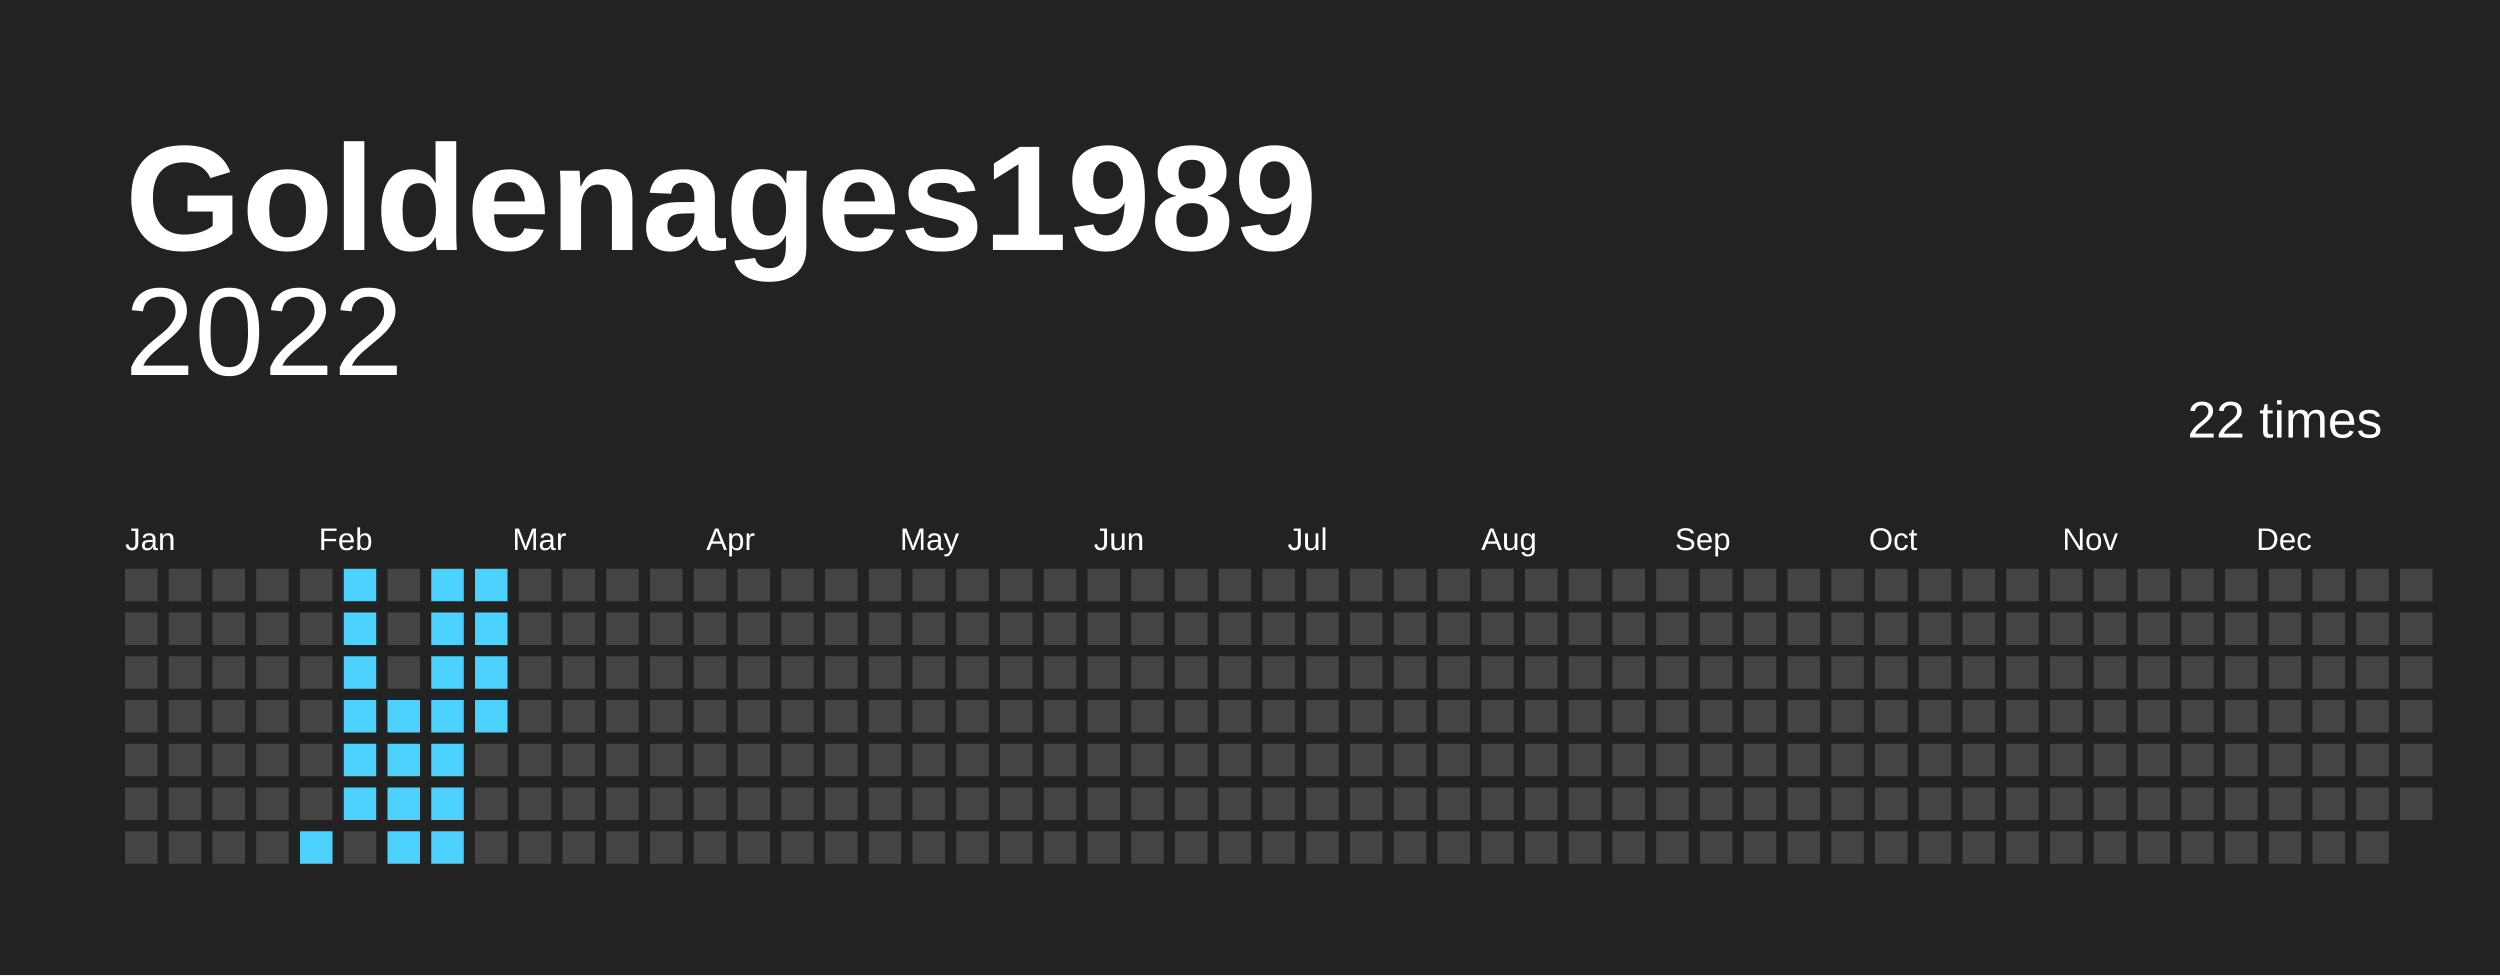
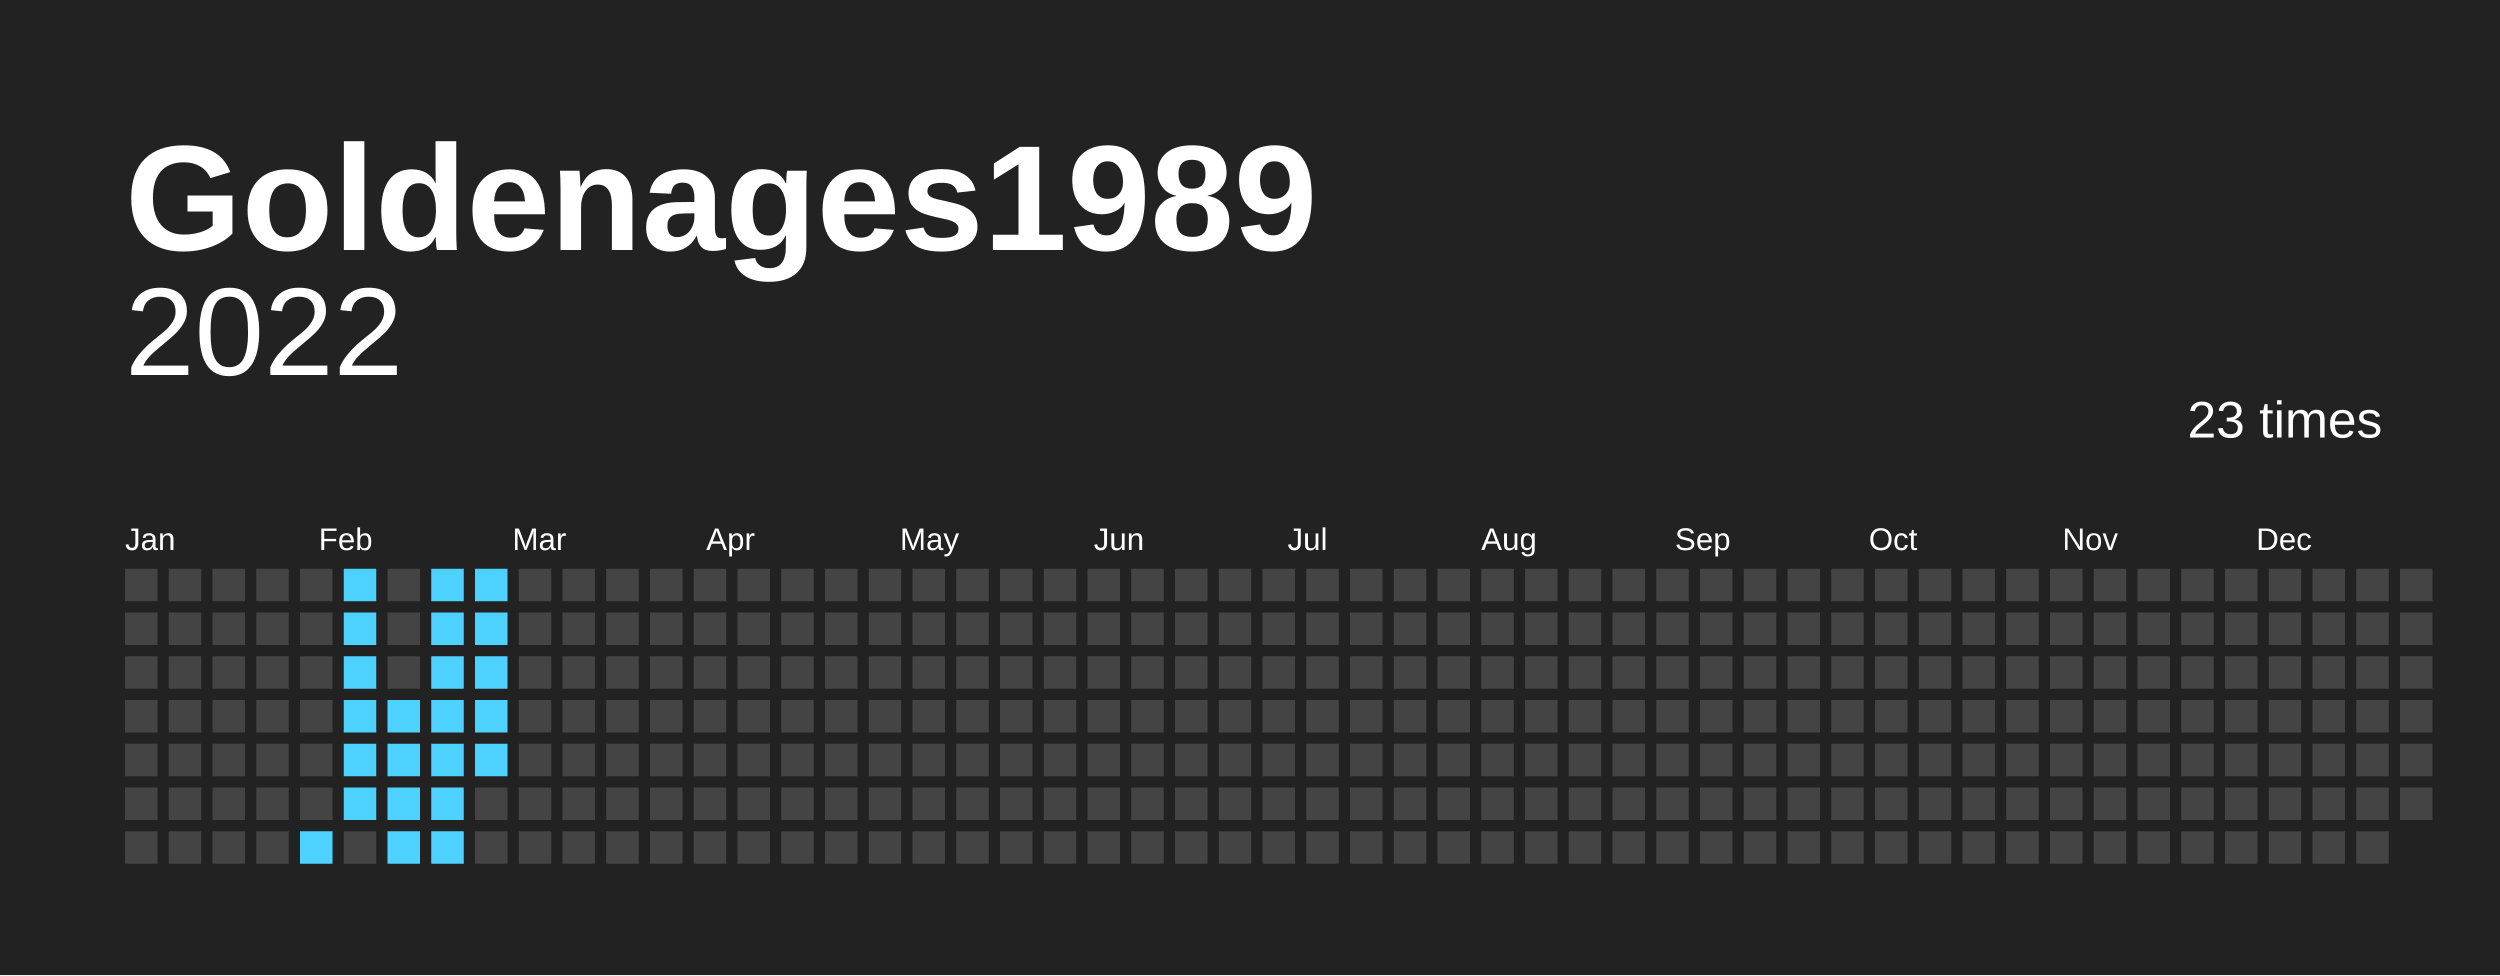
<svg xmlns="http://www.w3.org/2000/svg" baseProfile="full" height="78mm" version="1.1" viewBox="0,0,200,78" width="200mm">
  <defs />
  <rect fill="#222222" height="78" width="200" x="0" y="0" />
  <text fill="#FFFFFF" style="font-size:12px; font-family:Arial; font-weight:bold;" x="10" y="20">Goldenages1989</text>
  <text alignment-baseline="hanging" fill="#FFFFFF" style="font-size:10.0px; font-family:Arial;" x="10" y="30">2022</text>
-   <text alignment-baseline="hanging" fill="#FFFFFF" style="font-size:4.125px; font-family:Arial;" x="175" y="35">22 times</text>
+   <text alignment-baseline="hanging" fill="#FFFFFF" style="font-size:4.125px; font-family:Arial;" x="175" y="35">23 times</text>
  <text fill="#FFFFFF" style="font-size:2.5px; font-family:Arial" x="10.0" y="44">Jan</text>
  <text fill="#FFFFFF" style="font-size:2.5px; font-family:Arial" x="25.5" y="44">Feb</text>
  <text fill="#FFFFFF" style="font-size:2.5px; font-family:Arial" x="41.0" y="44">Mar</text>
  <text fill="#FFFFFF" style="font-size:2.5px; font-family:Arial" x="56.5" y="44">Apr</text>
  <text fill="#FFFFFF" style="font-size:2.5px; font-family:Arial" x="72.0" y="44">May</text>
  <text fill="#FFFFFF" style="font-size:2.5px; font-family:Arial" x="87.5" y="44">Jun</text>
  <text fill="#FFFFFF" style="font-size:2.5px; font-family:Arial" x="103.0" y="44">Jul</text>
  <text fill="#FFFFFF" style="font-size:2.5px; font-family:Arial" x="118.5" y="44">Aug</text>
  <text fill="#FFFFFF" style="font-size:2.5px; font-family:Arial" x="134.0" y="44">Sep</text>
  <text fill="#FFFFFF" style="font-size:2.5px; font-family:Arial" x="149.5" y="44">Oct</text>
  <text fill="#FFFFFF" style="font-size:2.5px; font-family:Arial" x="165.0" y="44">Nov</text>
  <text fill="#FFFFFF" style="font-size:2.5px; font-family:Arial" x="180.5" y="44">Dec</text>
  <rect fill="#444444" height="2.6" width="2.6" x="10.0" y="45.5" />
  <rect fill="#444444" height="2.6" width="2.6" x="10.0" y="49.0" />
  <rect fill="#444444" height="2.6" width="2.6" x="10.0" y="52.5" />
  <rect fill="#444444" height="2.6" width="2.6" x="10.0" y="56.0" />
  <rect fill="#444444" height="2.6" width="2.6" x="10.0" y="59.5" />
  <rect fill="#444444" height="2.6" width="2.6" x="10.0" y="63.0" />
  <rect fill="#444444" height="2.6" width="2.6" x="10.0" y="66.5" />
  <rect fill="#444444" height="2.6" width="2.6" x="13.5" y="45.5" />
  <rect fill="#444444" height="2.6" width="2.6" x="13.5" y="49.0" />
  <rect fill="#444444" height="2.6" width="2.6" x="13.5" y="52.5" />
  <rect fill="#444444" height="2.6" width="2.6" x="13.5" y="56.0" />
  <rect fill="#444444" height="2.6" width="2.6" x="13.5" y="59.5" />
  <rect fill="#444444" height="2.6" width="2.6" x="13.5" y="63.0" />
  <rect fill="#444444" height="2.6" width="2.6" x="13.5" y="66.5" />
  <rect fill="#444444" height="2.6" width="2.6" x="17.0" y="45.5" />
  <rect fill="#444444" height="2.6" width="2.6" x="17.0" y="49.0" />
  <rect fill="#444444" height="2.6" width="2.6" x="17.0" y="52.5" />
  <rect fill="#444444" height="2.6" width="2.6" x="17.0" y="56.0" />
  <rect fill="#444444" height="2.6" width="2.6" x="17.0" y="59.5" />
  <rect fill="#444444" height="2.6" width="2.6" x="17.0" y="63.0" />
  <rect fill="#444444" height="2.6" width="2.6" x="17.0" y="66.5" />
  <rect fill="#444444" height="2.6" width="2.6" x="20.5" y="45.5" />
  <rect fill="#444444" height="2.6" width="2.6" x="20.5" y="49.0" />
  <rect fill="#444444" height="2.6" width="2.6" x="20.5" y="52.5" />
  <rect fill="#444444" height="2.6" width="2.6" x="20.5" y="56.0" />
  <rect fill="#444444" height="2.6" width="2.6" x="20.5" y="59.5" />
  <rect fill="#444444" height="2.6" width="2.6" x="20.5" y="63.0" />
  <rect fill="#444444" height="2.6" width="2.6" x="20.5" y="66.5" />
  <rect fill="#444444" height="2.6" width="2.6" x="24.0" y="45.5" />
  <rect fill="#444444" height="2.6" width="2.6" x="24.0" y="49.0" />
  <rect fill="#444444" height="2.6" width="2.6" x="24.0" y="52.5" />
  <rect fill="#444444" height="2.6" width="2.6" x="24.0" y="56.0" />
  <rect fill="#444444" height="2.6" width="2.6" x="24.0" y="59.5" />
  <rect fill="#444444" height="2.6" width="2.6" x="24.0" y="63.0" />
  <rect fill="#4DD2FF" height="2.6" width="2.6" x="24.0" y="66.5" />
  <rect fill="#4DD2FF" height="2.6" width="2.6" x="27.5" y="45.5" />
  <rect fill="#4DD2FF" height="2.6" width="2.6" x="27.5" y="49.0" />
  <rect fill="#4DD2FF" height="2.6" width="2.6" x="27.5" y="52.5" />
  <rect fill="#4DD2FF" height="2.6" width="2.6" x="27.5" y="56.0" />
  <rect fill="#4DD2FF" height="2.6" width="2.6" x="27.5" y="59.5" />
  <rect fill="#4DD2FF" height="2.6" width="2.6" x="27.5" y="63.0" />
  <rect fill="#444444" height="2.6" width="2.6" x="27.5" y="66.5" />
  <rect fill="#444444" height="2.6" width="2.6" x="31.0" y="45.5" />
  <rect fill="#444444" height="2.6" width="2.6" x="31.0" y="49.0" />
  <rect fill="#444444" height="2.6" width="2.6" x="31.0" y="52.5" />
  <rect fill="#4DD2FF" height="2.6" width="2.6" x="31.0" y="56.0" />
  <rect fill="#4DD2FF" height="2.6" width="2.6" x="31.0" y="59.5" />
  <rect fill="#4DD2FF" height="2.6" width="2.6" x="31.0" y="63.0" />
  <rect fill="#4DD2FF" height="2.6" width="2.6" x="31.0" y="66.5" />
  <rect fill="#4DD2FF" height="2.6" width="2.6" x="34.5" y="45.5" />
  <rect fill="#4DD2FF" height="2.6" width="2.6" x="34.5" y="49.0" />
  <rect fill="#4DD2FF" height="2.6" width="2.6" x="34.5" y="52.5" />
  <rect fill="#4DD2FF" height="2.6" width="2.6" x="34.5" y="56.0" />
  <rect fill="#4DD2FF" height="2.6" width="2.6" x="34.5" y="59.5" />
  <rect fill="#4DD2FF" height="2.6" width="2.6" x="34.5" y="63.0" />
  <rect fill="#4DD2FF" height="2.6" width="2.6" x="34.5" y="66.5" />
  <rect fill="#4DD2FF" height="2.6" width="2.6" x="38.0" y="45.5" />
  <rect fill="#4DD2FF" height="2.6" width="2.6" x="38.0" y="49.0" />
  <rect fill="#4DD2FF" height="2.6" width="2.6" x="38.0" y="52.5" />
  <rect fill="#4DD2FF" height="2.6" width="2.6" x="38.0" y="56.0" />
-   <rect fill="#444444" height="2.6" width="2.6" x="38.0" y="59.5" />
+   <rect fill="#4DD2FF" height="2.6" width="2.6" x="38.0" y="59.5" />
  <rect fill="#444444" height="2.6" width="2.6" x="38.0" y="63.0" />
  <rect fill="#444444" height="2.6" width="2.6" x="38.0" y="66.5" />
  <rect fill="#444444" height="2.6" width="2.6" x="41.5" y="45.5" />
  <rect fill="#444444" height="2.6" width="2.6" x="41.5" y="49.0" />
  <rect fill="#444444" height="2.6" width="2.6" x="41.5" y="52.5" />
  <rect fill="#444444" height="2.6" width="2.6" x="41.5" y="56.0" />
  <rect fill="#444444" height="2.6" width="2.6" x="41.5" y="59.5" />
  <rect fill="#444444" height="2.6" width="2.6" x="41.5" y="63.0" />
  <rect fill="#444444" height="2.6" width="2.6" x="41.5" y="66.5" />
  <rect fill="#444444" height="2.6" width="2.6" x="45.0" y="45.5" />
  <rect fill="#444444" height="2.6" width="2.6" x="45.0" y="49.0" />
  <rect fill="#444444" height="2.6" width="2.6" x="45.0" y="52.5" />
  <rect fill="#444444" height="2.6" width="2.6" x="45.0" y="56.0" />
  <rect fill="#444444" height="2.6" width="2.6" x="45.0" y="59.5" />
  <rect fill="#444444" height="2.6" width="2.6" x="45.0" y="63.0" />
  <rect fill="#444444" height="2.6" width="2.6" x="45.0" y="66.5" />
  <rect fill="#444444" height="2.6" width="2.6" x="48.5" y="45.5" />
  <rect fill="#444444" height="2.6" width="2.6" x="48.5" y="49.0" />
  <rect fill="#444444" height="2.6" width="2.6" x="48.5" y="52.5" />
  <rect fill="#444444" height="2.6" width="2.6" x="48.5" y="56.0" />
  <rect fill="#444444" height="2.6" width="2.6" x="48.5" y="59.5" />
  <rect fill="#444444" height="2.6" width="2.6" x="48.5" y="63.0" />
  <rect fill="#444444" height="2.6" width="2.6" x="48.5" y="66.5" />
  <rect fill="#444444" height="2.6" width="2.6" x="52.0" y="45.5" />
  <rect fill="#444444" height="2.6" width="2.6" x="52.0" y="49.0" />
  <rect fill="#444444" height="2.6" width="2.6" x="52.0" y="52.5" />
  <rect fill="#444444" height="2.6" width="2.6" x="52.0" y="56.0" />
  <rect fill="#444444" height="2.6" width="2.6" x="52.0" y="59.5" />
  <rect fill="#444444" height="2.6" width="2.6" x="52.0" y="63.0" />
  <rect fill="#444444" height="2.6" width="2.6" x="52.0" y="66.5" />
  <rect fill="#444444" height="2.6" width="2.6" x="55.5" y="45.5" />
  <rect fill="#444444" height="2.6" width="2.6" x="55.5" y="49.0" />
  <rect fill="#444444" height="2.6" width="2.6" x="55.5" y="52.5" />
  <rect fill="#444444" height="2.6" width="2.6" x="55.5" y="56.0" />
  <rect fill="#444444" height="2.6" width="2.6" x="55.5" y="59.5" />
  <rect fill="#444444" height="2.6" width="2.6" x="55.5" y="63.0" />
  <rect fill="#444444" height="2.6" width="2.6" x="55.5" y="66.5" />
  <rect fill="#444444" height="2.6" width="2.6" x="59.0" y="45.5" />
  <rect fill="#444444" height="2.6" width="2.6" x="59.0" y="49.0" />
  <rect fill="#444444" height="2.6" width="2.6" x="59.0" y="52.5" />
  <rect fill="#444444" height="2.6" width="2.6" x="59.0" y="56.0" />
  <rect fill="#444444" height="2.6" width="2.6" x="59.0" y="59.5" />
  <rect fill="#444444" height="2.6" width="2.6" x="59.0" y="63.0" />
  <rect fill="#444444" height="2.6" width="2.6" x="59.0" y="66.5" />
  <rect fill="#444444" height="2.6" width="2.6" x="62.5" y="45.5" />
  <rect fill="#444444" height="2.6" width="2.6" x="62.5" y="49.0" />
  <rect fill="#444444" height="2.6" width="2.6" x="62.5" y="52.5" />
  <rect fill="#444444" height="2.6" width="2.6" x="62.5" y="56.0" />
  <rect fill="#444444" height="2.6" width="2.6" x="62.5" y="59.5" />
  <rect fill="#444444" height="2.6" width="2.6" x="62.5" y="63.0" />
  <rect fill="#444444" height="2.6" width="2.6" x="62.5" y="66.5" />
  <rect fill="#444444" height="2.6" width="2.6" x="66.0" y="45.5" />
  <rect fill="#444444" height="2.6" width="2.6" x="66.0" y="49.0" />
  <rect fill="#444444" height="2.6" width="2.6" x="66.0" y="52.5" />
  <rect fill="#444444" height="2.6" width="2.6" x="66.0" y="56.0" />
  <rect fill="#444444" height="2.6" width="2.6" x="66.0" y="59.5" />
  <rect fill="#444444" height="2.6" width="2.6" x="66.0" y="63.0" />
  <rect fill="#444444" height="2.6" width="2.6" x="66.0" y="66.5" />
  <rect fill="#444444" height="2.6" width="2.6" x="69.5" y="45.5" />
  <rect fill="#444444" height="2.6" width="2.6" x="69.5" y="49.0" />
  <rect fill="#444444" height="2.6" width="2.6" x="69.5" y="52.5" />
  <rect fill="#444444" height="2.6" width="2.6" x="69.5" y="56.0" />
  <rect fill="#444444" height="2.6" width="2.6" x="69.5" y="59.5" />
  <rect fill="#444444" height="2.6" width="2.6" x="69.5" y="63.0" />
  <rect fill="#444444" height="2.6" width="2.6" x="69.5" y="66.5" />
  <rect fill="#444444" height="2.6" width="2.6" x="73.0" y="45.5" />
  <rect fill="#444444" height="2.6" width="2.6" x="73.0" y="49.0" />
  <rect fill="#444444" height="2.6" width="2.6" x="73.0" y="52.5" />
  <rect fill="#444444" height="2.6" width="2.6" x="73.0" y="56.0" />
  <rect fill="#444444" height="2.6" width="2.6" x="73.0" y="59.5" />
  <rect fill="#444444" height="2.6" width="2.6" x="73.0" y="63.0" />
  <rect fill="#444444" height="2.6" width="2.6" x="73.0" y="66.5" />
  <rect fill="#444444" height="2.6" width="2.6" x="76.5" y="45.5" />
  <rect fill="#444444" height="2.6" width="2.6" x="76.5" y="49.0" />
  <rect fill="#444444" height="2.6" width="2.6" x="76.5" y="52.5" />
  <rect fill="#444444" height="2.6" width="2.6" x="76.5" y="56.0" />
  <rect fill="#444444" height="2.6" width="2.6" x="76.5" y="59.5" />
  <rect fill="#444444" height="2.6" width="2.6" x="76.5" y="63.0" />
  <rect fill="#444444" height="2.6" width="2.6" x="76.5" y="66.5" />
  <rect fill="#444444" height="2.6" width="2.6" x="80.0" y="45.5" />
  <rect fill="#444444" height="2.6" width="2.6" x="80.0" y="49.0" />
  <rect fill="#444444" height="2.6" width="2.6" x="80.0" y="52.5" />
  <rect fill="#444444" height="2.6" width="2.6" x="80.0" y="56.0" />
  <rect fill="#444444" height="2.6" width="2.6" x="80.0" y="59.5" />
  <rect fill="#444444" height="2.6" width="2.6" x="80.0" y="63.0" />
  <rect fill="#444444" height="2.6" width="2.6" x="80.0" y="66.5" />
  <rect fill="#444444" height="2.6" width="2.6" x="83.5" y="45.5" />
  <rect fill="#444444" height="2.6" width="2.6" x="83.5" y="49.0" />
  <rect fill="#444444" height="2.6" width="2.6" x="83.5" y="52.5" />
  <rect fill="#444444" height="2.6" width="2.6" x="83.5" y="56.0" />
  <rect fill="#444444" height="2.6" width="2.6" x="83.5" y="59.5" />
  <rect fill="#444444" height="2.6" width="2.6" x="83.5" y="63.0" />
  <rect fill="#444444" height="2.6" width="2.6" x="83.5" y="66.5" />
  <rect fill="#444444" height="2.6" width="2.6" x="87.0" y="45.5" />
  <rect fill="#444444" height="2.6" width="2.6" x="87.0" y="49.0" />
  <rect fill="#444444" height="2.6" width="2.6" x="87.0" y="52.5" />
  <rect fill="#444444" height="2.6" width="2.6" x="87.0" y="56.0" />
  <rect fill="#444444" height="2.6" width="2.6" x="87.0" y="59.5" />
  <rect fill="#444444" height="2.6" width="2.6" x="87.0" y="63.0" />
  <rect fill="#444444" height="2.6" width="2.6" x="87.0" y="66.5" />
  <rect fill="#444444" height="2.6" width="2.6" x="90.5" y="45.5" />
  <rect fill="#444444" height="2.6" width="2.6" x="90.5" y="49.0" />
  <rect fill="#444444" height="2.6" width="2.6" x="90.5" y="52.5" />
  <rect fill="#444444" height="2.6" width="2.6" x="90.5" y="56.0" />
  <rect fill="#444444" height="2.6" width="2.6" x="90.5" y="59.5" />
  <rect fill="#444444" height="2.6" width="2.6" x="90.5" y="63.0" />
  <rect fill="#444444" height="2.6" width="2.6" x="90.5" y="66.5" />
  <rect fill="#444444" height="2.6" width="2.6" x="94.0" y="45.5" />
  <rect fill="#444444" height="2.6" width="2.6" x="94.0" y="49.0" />
  <rect fill="#444444" height="2.6" width="2.6" x="94.0" y="52.5" />
  <rect fill="#444444" height="2.6" width="2.6" x="94.0" y="56.0" />
  <rect fill="#444444" height="2.6" width="2.6" x="94.0" y="59.5" />
  <rect fill="#444444" height="2.6" width="2.6" x="94.0" y="63.0" />
  <rect fill="#444444" height="2.6" width="2.6" x="94.0" y="66.5" />
  <rect fill="#444444" height="2.6" width="2.6" x="97.5" y="45.5" />
  <rect fill="#444444" height="2.6" width="2.6" x="97.5" y="49.0" />
  <rect fill="#444444" height="2.6" width="2.6" x="97.5" y="52.5" />
  <rect fill="#444444" height="2.6" width="2.6" x="97.5" y="56.0" />
  <rect fill="#444444" height="2.6" width="2.6" x="97.5" y="59.5" />
  <rect fill="#444444" height="2.6" width="2.6" x="97.5" y="63.0" />
  <rect fill="#444444" height="2.6" width="2.6" x="97.5" y="66.5" />
  <rect fill="#444444" height="2.6" width="2.6" x="101.0" y="45.5" />
  <rect fill="#444444" height="2.6" width="2.6" x="101.0" y="49.0" />
  <rect fill="#444444" height="2.6" width="2.6" x="101.0" y="52.5" />
  <rect fill="#444444" height="2.6" width="2.6" x="101.0" y="56.0" />
  <rect fill="#444444" height="2.6" width="2.6" x="101.0" y="59.5" />
  <rect fill="#444444" height="2.6" width="2.6" x="101.0" y="63.0" />
  <rect fill="#444444" height="2.6" width="2.6" x="101.0" y="66.5" />
  <rect fill="#444444" height="2.6" width="2.6" x="104.5" y="45.5" />
  <rect fill="#444444" height="2.6" width="2.6" x="104.5" y="49.0" />
  <rect fill="#444444" height="2.6" width="2.6" x="104.5" y="52.5" />
  <rect fill="#444444" height="2.6" width="2.6" x="104.5" y="56.0" />
  <rect fill="#444444" height="2.6" width="2.6" x="104.5" y="59.5" />
  <rect fill="#444444" height="2.6" width="2.6" x="104.5" y="63.0" />
  <rect fill="#444444" height="2.6" width="2.6" x="104.5" y="66.5" />
  <rect fill="#444444" height="2.6" width="2.6" x="108.0" y="45.5" />
  <rect fill="#444444" height="2.6" width="2.6" x="108.0" y="49.0" />
  <rect fill="#444444" height="2.6" width="2.6" x="108.0" y="52.5" />
  <rect fill="#444444" height="2.6" width="2.6" x="108.0" y="56.0" />
  <rect fill="#444444" height="2.6" width="2.6" x="108.0" y="59.5" />
  <rect fill="#444444" height="2.6" width="2.6" x="108.0" y="63.0" />
  <rect fill="#444444" height="2.6" width="2.6" x="108.0" y="66.5" />
  <rect fill="#444444" height="2.6" width="2.6" x="111.5" y="45.5" />
  <rect fill="#444444" height="2.6" width="2.6" x="111.5" y="49.0" />
  <rect fill="#444444" height="2.6" width="2.6" x="111.5" y="52.5" />
  <rect fill="#444444" height="2.6" width="2.6" x="111.5" y="56.0" />
  <rect fill="#444444" height="2.6" width="2.6" x="111.5" y="59.5" />
  <rect fill="#444444" height="2.6" width="2.6" x="111.5" y="63.0" />
  <rect fill="#444444" height="2.6" width="2.6" x="111.5" y="66.5" />
  <rect fill="#444444" height="2.6" width="2.6" x="115.0" y="45.5" />
  <rect fill="#444444" height="2.6" width="2.6" x="115.0" y="49.0" />
  <rect fill="#444444" height="2.6" width="2.6" x="115.0" y="52.5" />
  <rect fill="#444444" height="2.6" width="2.6" x="115.0" y="56.0" />
  <rect fill="#444444" height="2.6" width="2.6" x="115.0" y="59.5" />
  <rect fill="#444444" height="2.6" width="2.6" x="115.0" y="63.0" />
  <rect fill="#444444" height="2.6" width="2.6" x="115.0" y="66.5" />
  <rect fill="#444444" height="2.6" width="2.6" x="118.5" y="45.5" />
  <rect fill="#444444" height="2.6" width="2.6" x="118.5" y="49.0" />
  <rect fill="#444444" height="2.6" width="2.6" x="118.5" y="52.5" />
  <rect fill="#444444" height="2.6" width="2.6" x="118.5" y="56.0" />
  <rect fill="#444444" height="2.6" width="2.6" x="118.5" y="59.5" />
  <rect fill="#444444" height="2.6" width="2.6" x="118.5" y="63.0" />
  <rect fill="#444444" height="2.6" width="2.6" x="118.5" y="66.5" />
  <rect fill="#444444" height="2.6" width="2.6" x="122.0" y="45.5" />
  <rect fill="#444444" height="2.6" width="2.6" x="122.0" y="49.0" />
  <rect fill="#444444" height="2.6" width="2.6" x="122.0" y="52.5" />
  <rect fill="#444444" height="2.6" width="2.6" x="122.0" y="56.0" />
  <rect fill="#444444" height="2.6" width="2.6" x="122.0" y="59.5" />
  <rect fill="#444444" height="2.6" width="2.6" x="122.0" y="63.0" />
  <rect fill="#444444" height="2.6" width="2.6" x="122.0" y="66.5" />
  <rect fill="#444444" height="2.6" width="2.6" x="125.5" y="45.5" />
  <rect fill="#444444" height="2.6" width="2.6" x="125.5" y="49.0" />
  <rect fill="#444444" height="2.6" width="2.6" x="125.5" y="52.5" />
  <rect fill="#444444" height="2.6" width="2.6" x="125.5" y="56.0" />
  <rect fill="#444444" height="2.6" width="2.6" x="125.5" y="59.5" />
  <rect fill="#444444" height="2.6" width="2.6" x="125.5" y="63.0" />
  <rect fill="#444444" height="2.6" width="2.6" x="125.5" y="66.5" />
  <rect fill="#444444" height="2.6" width="2.6" x="129.0" y="45.5" />
  <rect fill="#444444" height="2.6" width="2.6" x="129.0" y="49.0" />
  <rect fill="#444444" height="2.6" width="2.6" x="129.0" y="52.5" />
  <rect fill="#444444" height="2.6" width="2.6" x="129.0" y="56.0" />
  <rect fill="#444444" height="2.6" width="2.6" x="129.0" y="59.5" />
  <rect fill="#444444" height="2.6" width="2.6" x="129.0" y="63.0" />
  <rect fill="#444444" height="2.6" width="2.6" x="129.0" y="66.5" />
  <rect fill="#444444" height="2.6" width="2.6" x="132.5" y="45.5" />
  <rect fill="#444444" height="2.6" width="2.6" x="132.5" y="49.0" />
  <rect fill="#444444" height="2.6" width="2.6" x="132.5" y="52.5" />
  <rect fill="#444444" height="2.6" width="2.6" x="132.5" y="56.0" />
  <rect fill="#444444" height="2.6" width="2.6" x="132.5" y="59.5" />
  <rect fill="#444444" height="2.6" width="2.6" x="132.5" y="63.0" />
  <rect fill="#444444" height="2.6" width="2.6" x="132.5" y="66.5" />
  <rect fill="#444444" height="2.6" width="2.6" x="136.0" y="45.5" />
  <rect fill="#444444" height="2.6" width="2.6" x="136.0" y="49.0" />
  <rect fill="#444444" height="2.6" width="2.6" x="136.0" y="52.5" />
  <rect fill="#444444" height="2.6" width="2.6" x="136.0" y="56.0" />
  <rect fill="#444444" height="2.6" width="2.6" x="136.0" y="59.5" />
  <rect fill="#444444" height="2.6" width="2.6" x="136.0" y="63.0" />
  <rect fill="#444444" height="2.6" width="2.6" x="136.0" y="66.5" />
  <rect fill="#444444" height="2.6" width="2.6" x="139.5" y="45.5" />
  <rect fill="#444444" height="2.6" width="2.6" x="139.5" y="49.0" />
  <rect fill="#444444" height="2.6" width="2.6" x="139.5" y="52.5" />
  <rect fill="#444444" height="2.6" width="2.6" x="139.5" y="56.0" />
  <rect fill="#444444" height="2.6" width="2.6" x="139.5" y="59.5" />
  <rect fill="#444444" height="2.6" width="2.6" x="139.5" y="63.0" />
  <rect fill="#444444" height="2.6" width="2.6" x="139.5" y="66.5" />
  <rect fill="#444444" height="2.6" width="2.6" x="143.0" y="45.5" />
  <rect fill="#444444" height="2.6" width="2.6" x="143.0" y="49.0" />
  <rect fill="#444444" height="2.6" width="2.6" x="143.0" y="52.5" />
  <rect fill="#444444" height="2.6" width="2.6" x="143.0" y="56.0" />
  <rect fill="#444444" height="2.6" width="2.6" x="143.0" y="59.5" />
  <rect fill="#444444" height="2.6" width="2.6" x="143.0" y="63.0" />
  <rect fill="#444444" height="2.6" width="2.6" x="143.0" y="66.5" />
  <rect fill="#444444" height="2.6" width="2.6" x="146.5" y="45.5" />
  <rect fill="#444444" height="2.6" width="2.6" x="146.5" y="49.0" />
  <rect fill="#444444" height="2.6" width="2.6" x="146.5" y="52.5" />
  <rect fill="#444444" height="2.6" width="2.6" x="146.5" y="56.0" />
  <rect fill="#444444" height="2.6" width="2.6" x="146.5" y="59.5" />
  <rect fill="#444444" height="2.6" width="2.6" x="146.5" y="63.0" />
  <rect fill="#444444" height="2.6" width="2.6" x="146.5" y="66.5" />
  <rect fill="#444444" height="2.6" width="2.6" x="150.0" y="45.5" />
  <rect fill="#444444" height="2.6" width="2.6" x="150.0" y="49.0" />
  <rect fill="#444444" height="2.6" width="2.6" x="150.0" y="52.5" />
  <rect fill="#444444" height="2.6" width="2.6" x="150.0" y="56.0" />
  <rect fill="#444444" height="2.6" width="2.6" x="150.0" y="59.5" />
  <rect fill="#444444" height="2.6" width="2.6" x="150.0" y="63.0" />
  <rect fill="#444444" height="2.6" width="2.6" x="150.0" y="66.5" />
  <rect fill="#444444" height="2.6" width="2.6" x="153.5" y="45.5" />
  <rect fill="#444444" height="2.6" width="2.6" x="153.5" y="49.0" />
  <rect fill="#444444" height="2.6" width="2.6" x="153.5" y="52.5" />
  <rect fill="#444444" height="2.6" width="2.6" x="153.5" y="56.0" />
  <rect fill="#444444" height="2.6" width="2.6" x="153.5" y="59.5" />
  <rect fill="#444444" height="2.6" width="2.6" x="153.5" y="63.0" />
  <rect fill="#444444" height="2.6" width="2.6" x="153.5" y="66.5" />
  <rect fill="#444444" height="2.6" width="2.6" x="157.0" y="45.5" />
  <rect fill="#444444" height="2.6" width="2.6" x="157.0" y="49.0" />
  <rect fill="#444444" height="2.6" width="2.6" x="157.0" y="52.5" />
  <rect fill="#444444" height="2.6" width="2.6" x="157.0" y="56.0" />
  <rect fill="#444444" height="2.6" width="2.6" x="157.0" y="59.5" />
  <rect fill="#444444" height="2.6" width="2.6" x="157.0" y="63.0" />
  <rect fill="#444444" height="2.6" width="2.6" x="157.0" y="66.5" />
  <rect fill="#444444" height="2.6" width="2.6" x="160.5" y="45.5" />
  <rect fill="#444444" height="2.6" width="2.6" x="160.5" y="49.0" />
  <rect fill="#444444" height="2.6" width="2.6" x="160.5" y="52.5" />
  <rect fill="#444444" height="2.6" width="2.6" x="160.5" y="56.0" />
  <rect fill="#444444" height="2.6" width="2.6" x="160.5" y="59.5" />
  <rect fill="#444444" height="2.6" width="2.6" x="160.5" y="63.0" />
  <rect fill="#444444" height="2.6" width="2.6" x="160.5" y="66.5" />
  <rect fill="#444444" height="2.6" width="2.6" x="164.0" y="45.5" />
  <rect fill="#444444" height="2.6" width="2.6" x="164.0" y="49.0" />
  <rect fill="#444444" height="2.6" width="2.6" x="164.0" y="52.5" />
  <rect fill="#444444" height="2.6" width="2.6" x="164.0" y="56.0" />
  <rect fill="#444444" height="2.6" width="2.6" x="164.0" y="59.5" />
  <rect fill="#444444" height="2.6" width="2.6" x="164.0" y="63.0" />
  <rect fill="#444444" height="2.6" width="2.6" x="164.0" y="66.5" />
  <rect fill="#444444" height="2.6" width="2.6" x="167.5" y="45.5" />
  <rect fill="#444444" height="2.6" width="2.6" x="167.5" y="49.0" />
  <rect fill="#444444" height="2.6" width="2.6" x="167.5" y="52.5" />
  <rect fill="#444444" height="2.6" width="2.6" x="167.5" y="56.0" />
  <rect fill="#444444" height="2.6" width="2.6" x="167.5" y="59.5" />
  <rect fill="#444444" height="2.6" width="2.6" x="167.5" y="63.0" />
  <rect fill="#444444" height="2.6" width="2.6" x="167.5" y="66.5" />
  <rect fill="#444444" height="2.6" width="2.6" x="171.0" y="45.5" />
  <rect fill="#444444" height="2.6" width="2.6" x="171.0" y="49.0" />
  <rect fill="#444444" height="2.6" width="2.6" x="171.0" y="52.5" />
  <rect fill="#444444" height="2.6" width="2.6" x="171.0" y="56.0" />
  <rect fill="#444444" height="2.6" width="2.6" x="171.0" y="59.5" />
  <rect fill="#444444" height="2.6" width="2.6" x="171.0" y="63.0" />
  <rect fill="#444444" height="2.6" width="2.6" x="171.0" y="66.5" />
  <rect fill="#444444" height="2.6" width="2.6" x="174.5" y="45.5" />
  <rect fill="#444444" height="2.6" width="2.6" x="174.5" y="49.0" />
  <rect fill="#444444" height="2.6" width="2.6" x="174.5" y="52.5" />
  <rect fill="#444444" height="2.6" width="2.6" x="174.5" y="56.0" />
  <rect fill="#444444" height="2.6" width="2.6" x="174.5" y="59.5" />
  <rect fill="#444444" height="2.6" width="2.6" x="174.5" y="63.0" />
  <rect fill="#444444" height="2.6" width="2.6" x="174.5" y="66.5" />
  <rect fill="#444444" height="2.6" width="2.6" x="178.0" y="45.5" />
  <rect fill="#444444" height="2.6" width="2.6" x="178.0" y="49.0" />
  <rect fill="#444444" height="2.6" width="2.6" x="178.0" y="52.5" />
  <rect fill="#444444" height="2.6" width="2.6" x="178.0" y="56.0" />
  <rect fill="#444444" height="2.6" width="2.6" x="178.0" y="59.5" />
  <rect fill="#444444" height="2.6" width="2.6" x="178.0" y="63.0" />
  <rect fill="#444444" height="2.6" width="2.6" x="178.0" y="66.5" />
  <rect fill="#444444" height="2.6" width="2.6" x="181.5" y="45.5" />
  <rect fill="#444444" height="2.6" width="2.6" x="181.5" y="49.0" />
  <rect fill="#444444" height="2.6" width="2.6" x="181.5" y="52.5" />
  <rect fill="#444444" height="2.6" width="2.6" x="181.5" y="56.0" />
  <rect fill="#444444" height="2.6" width="2.6" x="181.5" y="59.5" />
  <rect fill="#444444" height="2.6" width="2.6" x="181.5" y="63.0" />
  <rect fill="#444444" height="2.6" width="2.6" x="181.5" y="66.5" />
  <rect fill="#444444" height="2.6" width="2.6" x="185.0" y="45.5" />
  <rect fill="#444444" height="2.6" width="2.6" x="185.0" y="49.0" />
  <rect fill="#444444" height="2.6" width="2.6" x="185.0" y="52.5" />
  <rect fill="#444444" height="2.6" width="2.6" x="185.0" y="56.0" />
  <rect fill="#444444" height="2.6" width="2.6" x="185.0" y="59.5" />
  <rect fill="#444444" height="2.6" width="2.6" x="185.0" y="63.0" />
  <rect fill="#444444" height="2.6" width="2.6" x="185.0" y="66.5" />
  <rect fill="#444444" height="2.6" width="2.6" x="188.5" y="45.5" />
  <rect fill="#444444" height="2.6" width="2.6" x="188.5" y="49.0" />
  <rect fill="#444444" height="2.6" width="2.6" x="188.5" y="52.5" />
  <rect fill="#444444" height="2.6" width="2.6" x="188.5" y="56.0" />
  <rect fill="#444444" height="2.6" width="2.6" x="188.5" y="59.5" />
  <rect fill="#444444" height="2.6" width="2.6" x="188.5" y="63.0" />
  <rect fill="#444444" height="2.6" width="2.6" x="188.5" y="66.5" />
  <rect fill="#444444" height="2.6" width="2.6" x="192.0" y="45.5" />
  <rect fill="#444444" height="2.6" width="2.6" x="192.0" y="49.0" />
  <rect fill="#444444" height="2.6" width="2.6" x="192.0" y="52.5" />
  <rect fill="#444444" height="2.6" width="2.6" x="192.0" y="56.0" />
  <rect fill="#444444" height="2.6" width="2.6" x="192.0" y="59.5" />
  <rect fill="#444444" height="2.6" width="2.6" x="192.0" y="63.0" />
</svg>
